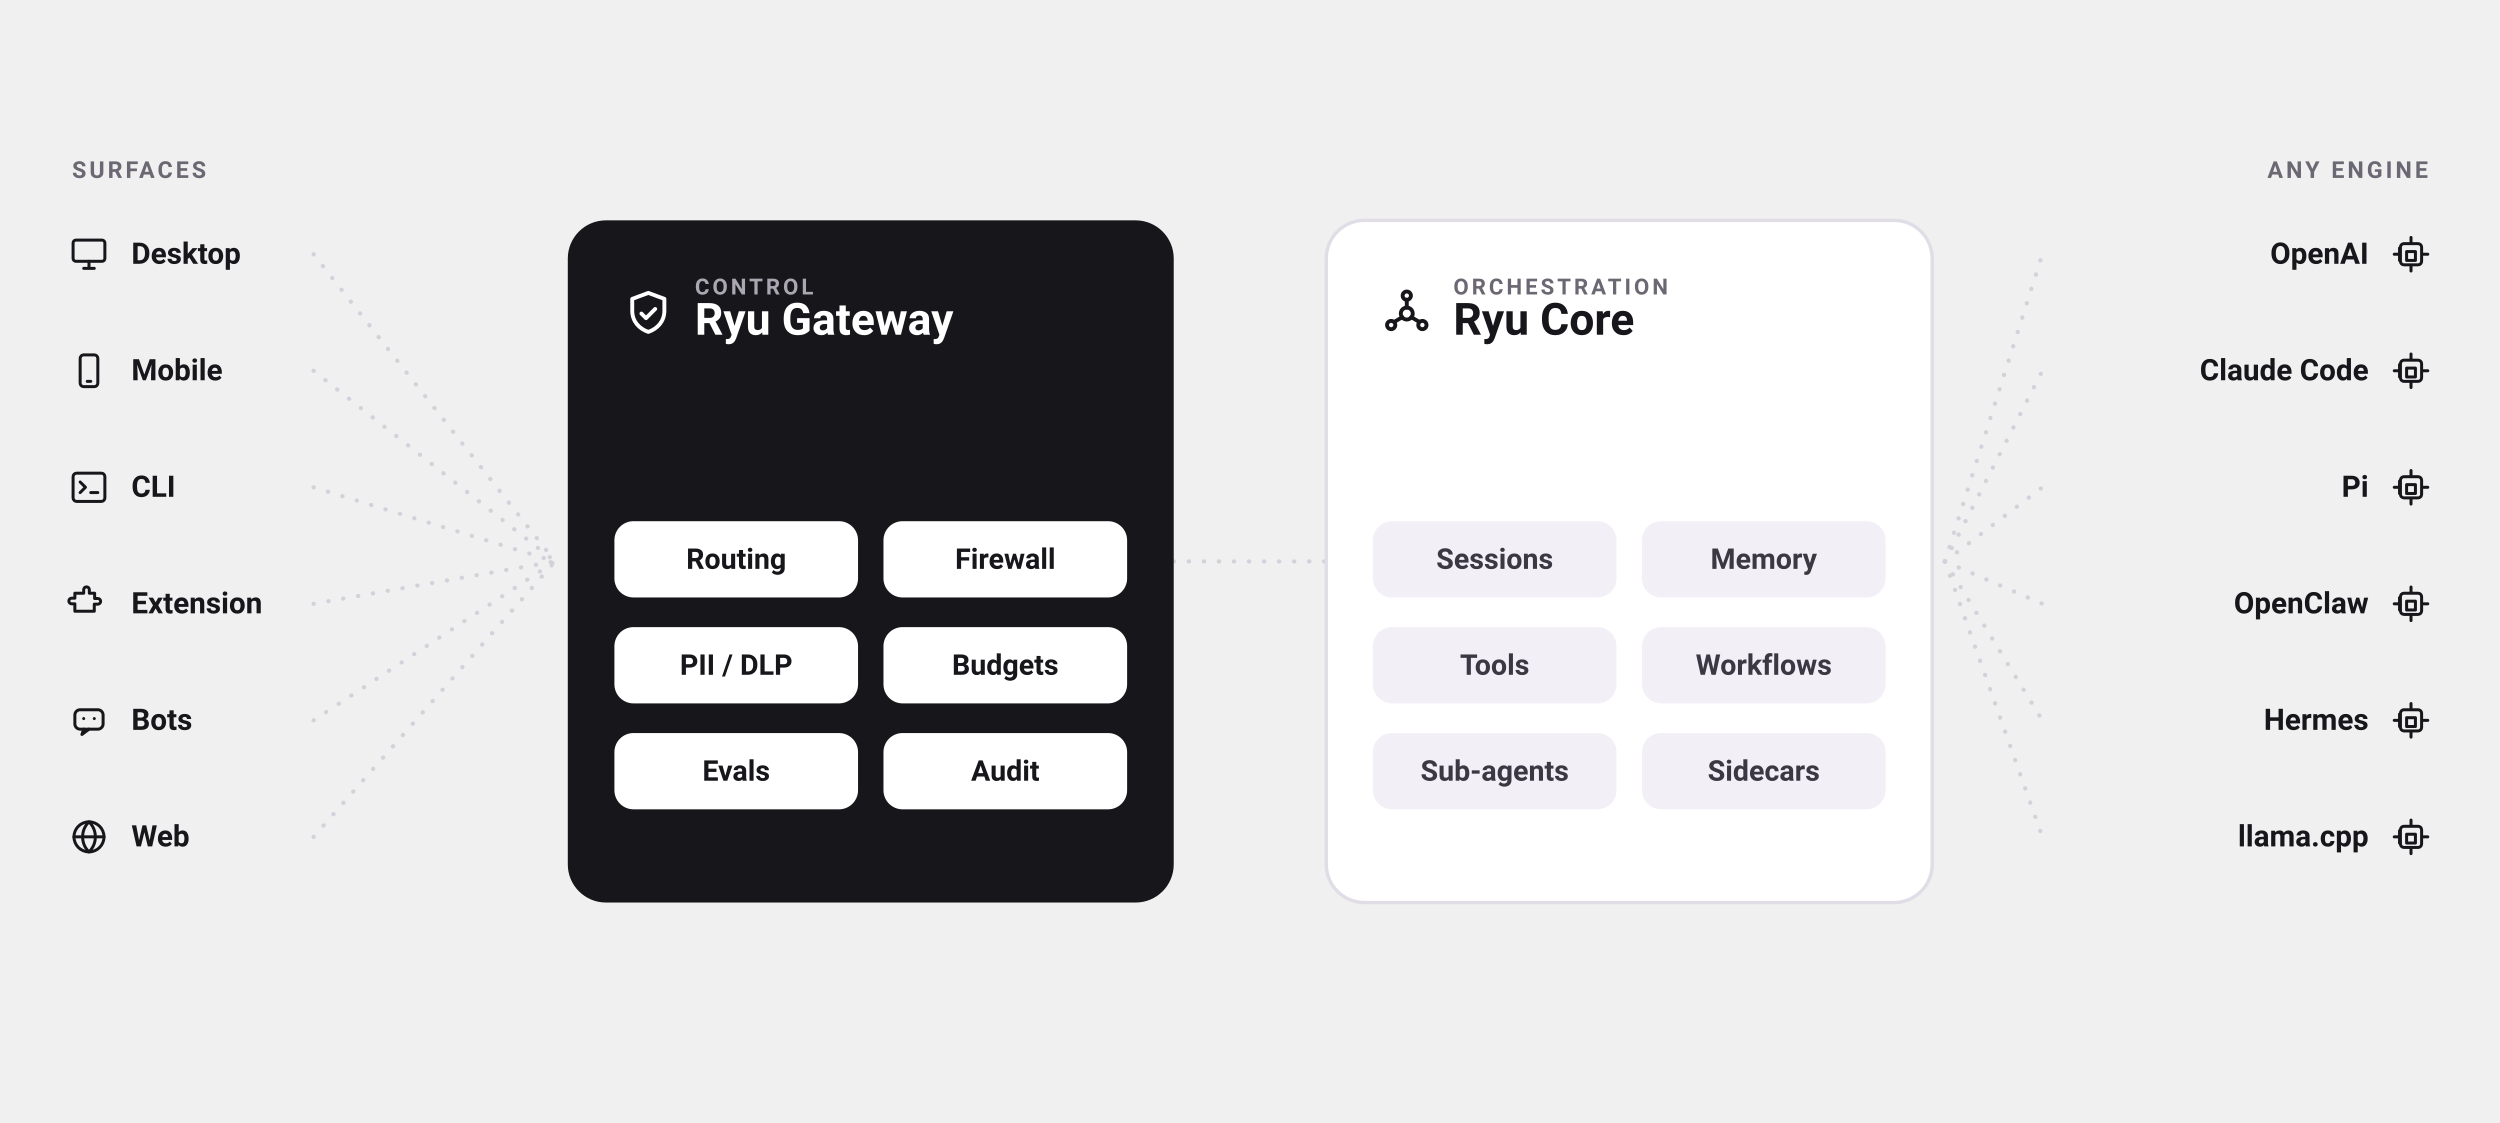
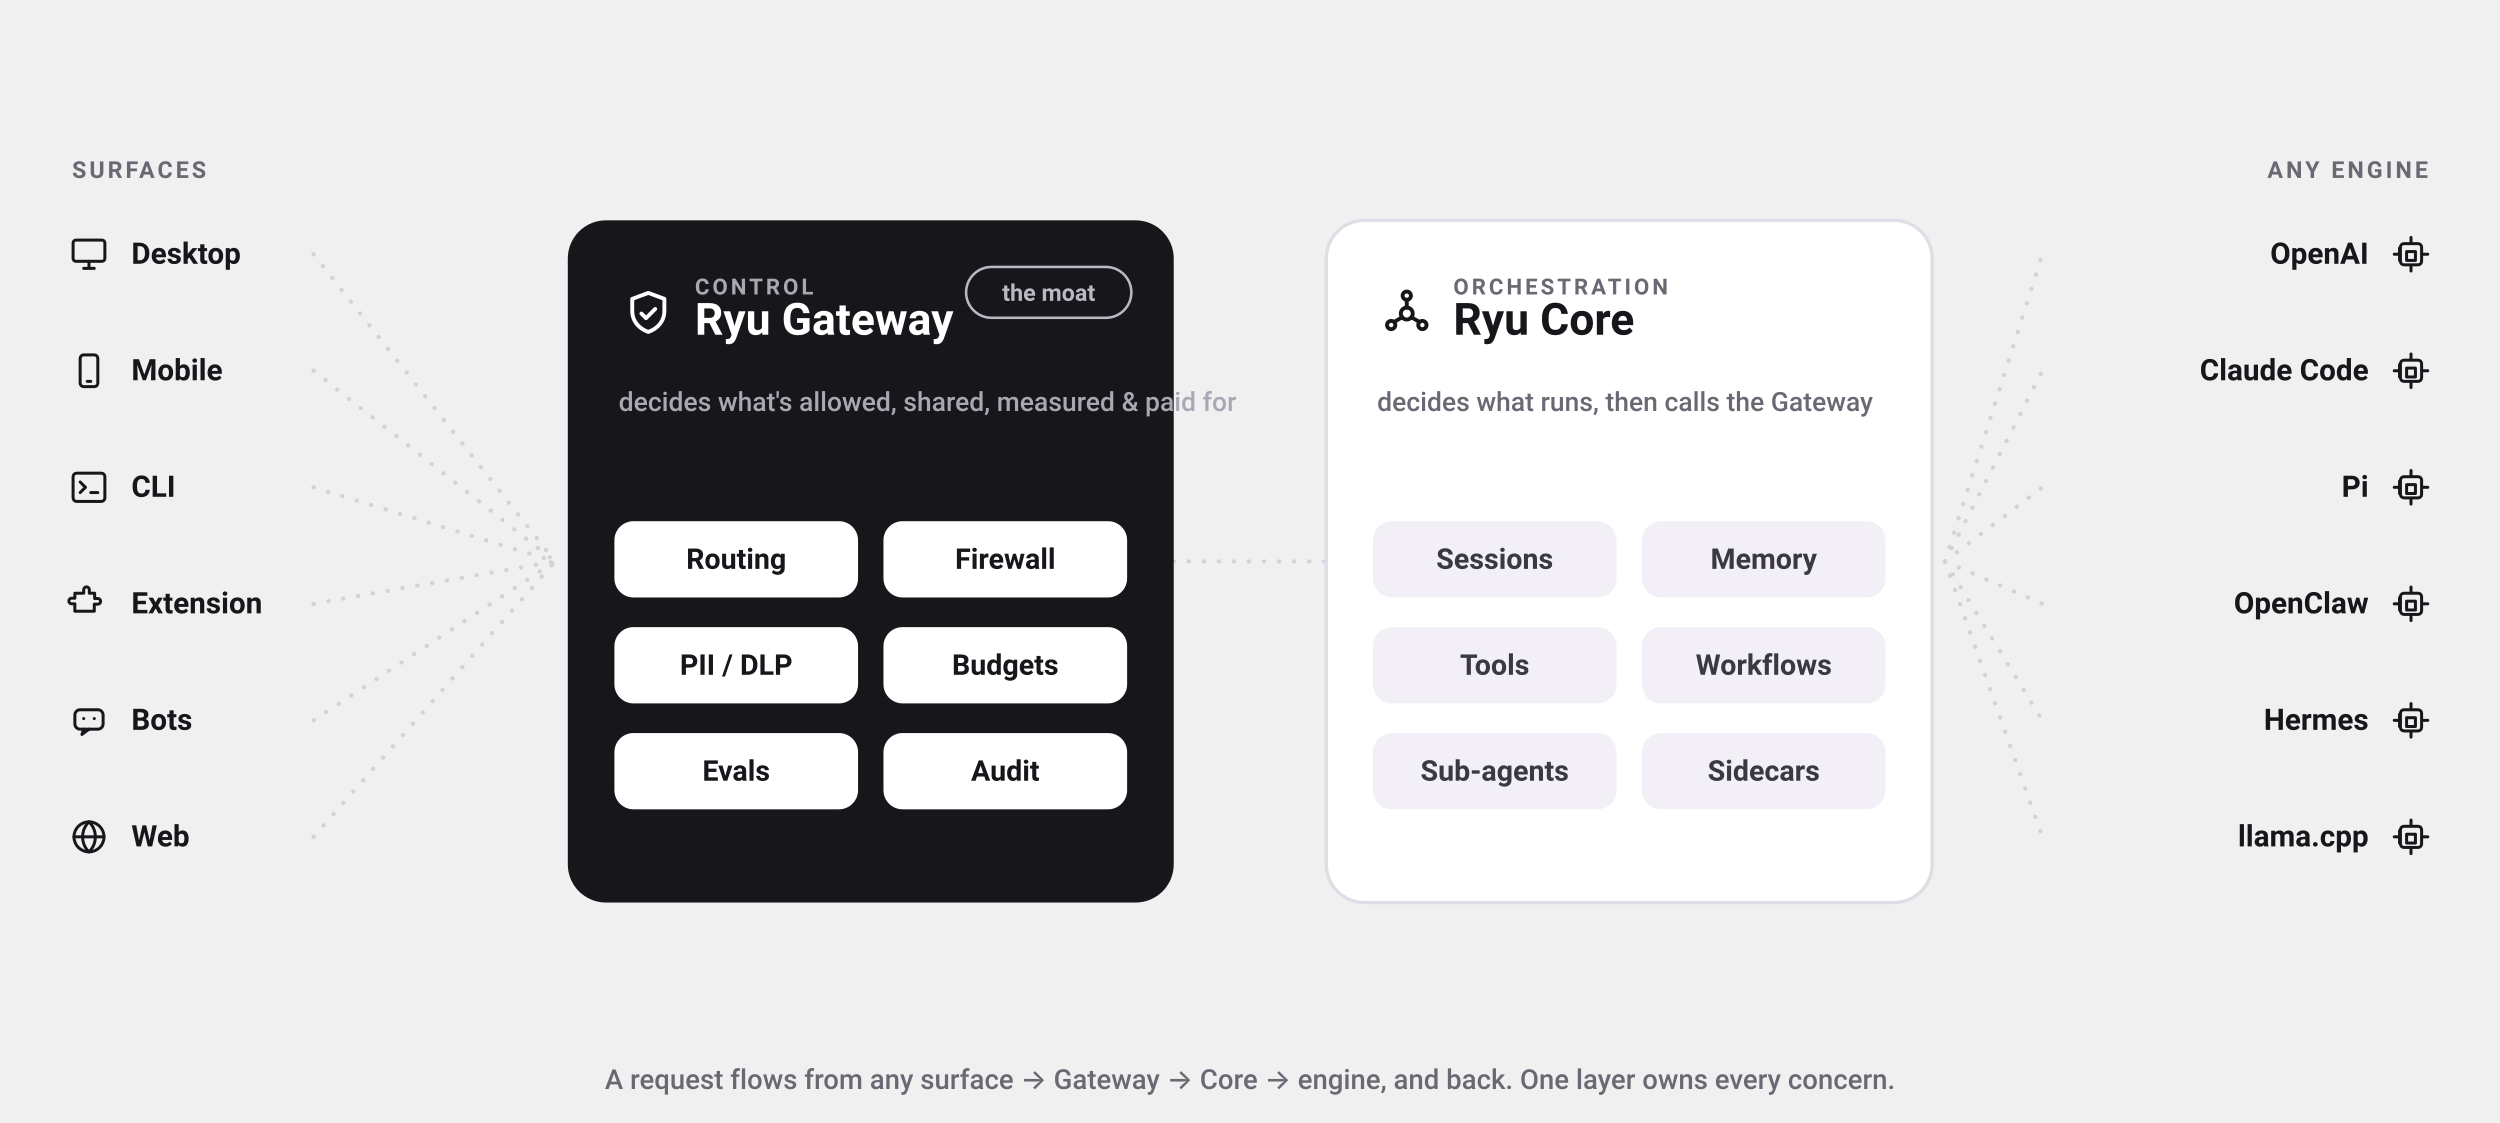
<svg xmlns="http://www.w3.org/2000/svg" viewBox="0 0 1180 530" width="1180" height="530" font-family="system-ui, -apple-system, 'Segoe UI', Roboto, sans-serif" role="img" aria-label="Ryu architecture: surfaces to Gateway to Core to any engine">
  <path d="M148 120 L262 265" stroke="#d4d1da" stroke-width="2" stroke-linecap="round" stroke-dasharray="0.1 7" fill="none" />
  <path d="M148 175 L262 265" stroke="#d4d1da" stroke-width="2" stroke-linecap="round" stroke-dasharray="0.1 7" fill="none" />
  <path d="M148 230 L262 265" stroke="#d4d1da" stroke-width="2" stroke-linecap="round" stroke-dasharray="0.1 7" fill="none" />
  <path d="M148 285 L262 265" stroke="#d4d1da" stroke-width="2" stroke-linecap="round" stroke-dasharray="0.1 7" fill="none" />
  <path d="M148 340 L262 265" stroke="#d4d1da" stroke-width="2" stroke-linecap="round" stroke-dasharray="0.1 7" fill="none" />
  <path d="M148 395 L262 265" stroke="#d4d1da" stroke-width="2" stroke-linecap="round" stroke-dasharray="0.1 7" fill="none" />
  <path d="M554 265 L626 265" stroke="#d4d1da" stroke-width="2" stroke-linecap="round" stroke-dasharray="0.1 7" fill="none" />
  <path d="M918 265 L964 120" stroke="#d4d1da" stroke-width="2" stroke-linecap="round" stroke-dasharray="0.1 7" fill="none" />
  <path d="M918 265 L964 175" stroke="#d4d1da" stroke-width="2" stroke-linecap="round" stroke-dasharray="0.1 7" fill="none" />
  <path d="M918 265 L964 230" stroke="#d4d1da" stroke-width="2" stroke-linecap="round" stroke-dasharray="0.1 7" fill="none" />
  <path d="M918 265 L964 285" stroke="#d4d1da" stroke-width="2" stroke-linecap="round" stroke-dasharray="0.1 7" fill="none" />
  <path d="M918 265 L964 340" stroke="#d4d1da" stroke-width="2" stroke-linecap="round" stroke-dasharray="0.1 7" fill="none" />
  <path d="M918 265 L964 395" stroke="#d4d1da" stroke-width="2" stroke-linecap="round" stroke-dasharray="0.1 7" fill="none" />
  <text x="34" y="84" font-family="system-ui, -apple-system, 'Segoe UI', Roboto, sans-serif" font-size="11" font-weight="700" fill="#6c6873" letter-spacing="1.4" text-anchor="start">SURFACES</text>
  <text x="1146" y="84" font-family="system-ui, -apple-system, 'Segoe UI', Roboto, sans-serif" font-size="11" font-weight="700" fill="#6c6873" letter-spacing="1.4" text-anchor="end">ANY ENGINE</text>
  <g transform="translate(32 110) scale(0.8333333)" fill="none" stroke="#17161b" stroke-width="1.7" stroke-linecap="round" stroke-linejoin="round">
    <rect x="3" y="4" width="18" height="12" rx="1.6" />
    <path d="M9 20h6M12 16v4" />
  </g>
  <text x="62" y="124.5" font-family="system-ui, -apple-system, 'Segoe UI', Roboto, sans-serif" font-size="14" font-weight="600" fill="#17161b" text-anchor="start">Desktop</text>
  <g transform="translate(32 165) scale(0.8333333)" fill="none" stroke="#17161b" stroke-width="1.7" stroke-linecap="round" stroke-linejoin="round">
    <rect x="7" y="3" width="10" height="18" rx="2" />
    <path d="M11 18h2" />
  </g>
  <text x="62" y="179.5" font-family="system-ui, -apple-system, 'Segoe UI', Roboto, sans-serif" font-size="14" font-weight="600" fill="#17161b" text-anchor="start">Mobile</text>
  <g transform="translate(32 220) scale(0.8333333)" fill="none" stroke="#17161b" stroke-width="1.7" stroke-linecap="round" stroke-linejoin="round">
    <rect x="3" y="4" width="18" height="16" rx="2" />
    <path d="M7 9l3 3l-3 3M13 15h4" />
  </g>
  <text x="62" y="234.5" font-family="system-ui, -apple-system, 'Segoe UI', Roboto, sans-serif" font-size="14" font-weight="600" fill="#17161b" text-anchor="start">CLI</text>
  <g transform="translate(32 275) scale(0.8333333)" fill="none" stroke="#17161b" stroke-width="1.7" stroke-linecap="round" stroke-linejoin="round">
    <path d="M9 4a1.6 1.6 0 0 1 3.2 0V6h3v3h1.8a1.6 1.6 0 0 1 0 3.2H15v4H4V12H2.2a1.6 1.6 0 0 1 0-3.2H4V6h5z" />
  </g>
  <text x="62" y="289.5" font-family="system-ui, -apple-system, 'Segoe UI', Roboto, sans-serif" font-size="14" font-weight="600" fill="#17161b" text-anchor="start">Extension</text>
  <g transform="translate(32 330) scale(0.8333333)" fill="none" stroke="#17161b" stroke-width="1.7" stroke-linecap="round" stroke-linejoin="round">
    <rect x="4" y="6" width="16" height="11" rx="3" />
    <path d="M9 17l-1 3l4-3M9 11h.01M15 11h.01" />
  </g>
  <text x="62" y="344.5" font-family="system-ui, -apple-system, 'Segoe UI', Roboto, sans-serif" font-size="14" font-weight="600" fill="#17161b" text-anchor="start">Bots</text>
  <g transform="translate(32 385) scale(0.8333333)" fill="none" stroke="#17161b" stroke-width="1.7" stroke-linecap="round" stroke-linejoin="round">
    <circle cx="12" cy="12" r="8.5" />
    <path d="M3.5 12h17M12 3.5c2.4 2.3 3.6 5.3 3.6 8.5s-1.2 6.2-3.6 8.5c-2.4-2.3-3.6-5.3-3.6-8.5S9.6 5.8 12 3.5z" />
  </g>
  <text x="62" y="399.5" font-family="system-ui, -apple-system, 'Segoe UI', Roboto, sans-serif" font-size="14" font-weight="600" fill="#17161b" text-anchor="start">Web</text>
  <g transform="translate(1128 110) scale(0.8333333)" fill="none" stroke="#17161b" stroke-width="1.7" stroke-linecap="round" stroke-linejoin="round">
    <rect x="6" y="6" width="12" height="12" rx="2" />
    <path d="M9.5 10.5h5v5h-5zM12 2.5v3M12 18.5v3M2.5 12h3M18.5 12h3M5.5 12V8.5M5.5 12v3.5" />
  </g>
  <text x="1118" y="124.5" font-family="system-ui, -apple-system, 'Segoe UI', Roboto, sans-serif" font-size="14" font-weight="600" fill="#17161b" text-anchor="end">OpenAI</text>
  <g transform="translate(1128 165) scale(0.8333333)" fill="none" stroke="#17161b" stroke-width="1.7" stroke-linecap="round" stroke-linejoin="round">
    <rect x="6" y="6" width="12" height="12" rx="2" />
    <path d="M9.5 10.5h5v5h-5zM12 2.5v3M12 18.5v3M2.5 12h3M18.5 12h3M5.5 12V8.5M5.5 12v3.5" />
  </g>
  <text x="1118" y="179.5" font-family="system-ui, -apple-system, 'Segoe UI', Roboto, sans-serif" font-size="14" font-weight="600" fill="#17161b" text-anchor="end">Claude Code</text>
  <g transform="translate(1128 220) scale(0.8333333)" fill="none" stroke="#17161b" stroke-width="1.7" stroke-linecap="round" stroke-linejoin="round">
    <rect x="6" y="6" width="12" height="12" rx="2" />
    <path d="M9.5 10.5h5v5h-5zM12 2.5v3M12 18.5v3M2.5 12h3M18.5 12h3M5.5 12V8.5M5.5 12v3.5" />
  </g>
  <text x="1118" y="234.5" font-family="system-ui, -apple-system, 'Segoe UI', Roboto, sans-serif" font-size="14" font-weight="600" fill="#17161b" text-anchor="end">Pi</text>
  <g transform="translate(1128 275) scale(0.8333333)" fill="none" stroke="#17161b" stroke-width="1.7" stroke-linecap="round" stroke-linejoin="round">
    <rect x="6" y="6" width="12" height="12" rx="2" />
    <path d="M9.5 10.5h5v5h-5zM12 2.5v3M12 18.5v3M2.5 12h3M18.5 12h3M5.5 12V8.5M5.5 12v3.5" />
  </g>
  <text x="1118" y="289.5" font-family="system-ui, -apple-system, 'Segoe UI', Roboto, sans-serif" font-size="14" font-weight="600" fill="#17161b" text-anchor="end">OpenClaw</text>
  <g transform="translate(1128 330) scale(0.8333333)" fill="none" stroke="#17161b" stroke-width="1.7" stroke-linecap="round" stroke-linejoin="round">
    <rect x="6" y="6" width="12" height="12" rx="2" />
    <path d="M9.5 10.5h5v5h-5zM12 2.5v3M12 18.5v3M2.5 12h3M18.5 12h3M5.5 12V8.5M5.5 12v3.5" />
  </g>
  <text x="1118" y="344.5" font-family="system-ui, -apple-system, 'Segoe UI', Roboto, sans-serif" font-size="14" font-weight="600" fill="#17161b" text-anchor="end">Hermes</text>
  <g transform="translate(1128 385) scale(0.8333333)" fill="none" stroke="#17161b" stroke-width="1.7" stroke-linecap="round" stroke-linejoin="round">
    <rect x="6" y="6" width="12" height="12" rx="2" />
    <path d="M9.5 10.5h5v5h-5zM12 2.5v3M12 18.5v3M2.5 12h3M18.5 12h3M5.5 12V8.5M5.5 12v3.5" />
  </g>
  <text x="1118" y="399.5" font-family="system-ui, -apple-system, 'Segoe UI', Roboto, sans-serif" font-size="14" font-weight="600" fill="#17161b" text-anchor="end">llama.cpp</text>
  <rect x="268" y="104" width="286" height="322" rx="18" fill="#17161b" stroke="none" stroke-width="0" />
  <g transform="translate(293 135) scale(1.083333)" fill="none" stroke="#ffffff" stroke-width="1.7" stroke-linecap="round" stroke-linejoin="round">
    <path d="M12 3l7 2.6v5.2c0 4.6-3 7.8-7 9.2c-4-1.4-7-4.6-7-9.2V5.6z" />
    <path d="M9 12l2 2l4-4" />
  </g>
  <text x="328" y="139" font-family="system-ui, -apple-system, 'Segoe UI', Roboto, sans-serif" font-size="10.5" font-weight="700" fill="#aaa7b3" letter-spacing="1.4" text-anchor="start">CONTROL</text>
  <text x="328" y="158" font-family="system-ui, -apple-system, 'Segoe UI', Roboto, sans-serif" font-size="21" font-weight="700" fill="#ffffff" text-anchor="start">Ryu Gateway</text>
+   <rect x="456" y="126" width="78" height="24" rx="12" fill="none" stroke="#bbb8c4" stroke-width="1.2" />
+   <text x="495" y="142" font-family="system-ui, -apple-system, 'Segoe UI', Roboto, sans-serif" font-size="11" font-weight="600" fill="#bbb8c4" text-anchor="middle">the moat</text>
+   <text x="292" y="194" font-family="system-ui, -apple-system, 'Segoe UI', Roboto, sans-serif" font-size="12.5" font-weight="500" fill="#aaa7b3" text-anchor="start">decides what's allowed, shared, measured &amp; paid for</text>
  <rect x="290" y="246" width="115" height="36" rx="9" fill="#ffffff" />
  <text x="347.5" y="268.5" font-family="system-ui, -apple-system, 'Segoe UI', Roboto, sans-serif" font-size="13.5" font-weight="600" fill="#17161b" text-anchor="middle">Routing</text>
  <rect x="417" y="246" width="115" height="36" rx="9" fill="#ffffff" />
  <text x="474.5" y="268.5" font-family="system-ui, -apple-system, 'Segoe UI', Roboto, sans-serif" font-size="13.5" font-weight="600" fill="#17161b" text-anchor="middle">Firewall</text>
  <rect x="290" y="296" width="115" height="36" rx="9" fill="#ffffff" />
  <text x="347.5" y="318.5" font-family="system-ui, -apple-system, 'Segoe UI', Roboto, sans-serif" font-size="13.5" font-weight="600" fill="#17161b" text-anchor="middle">PII / DLP</text>
  <rect x="417" y="296" width="115" height="36" rx="9" fill="#ffffff" />
  <text x="474.5" y="318.5" font-family="system-ui, -apple-system, 'Segoe UI', Roboto, sans-serif" font-size="13.5" font-weight="600" fill="#17161b" text-anchor="middle">Budgets</text>
  <rect x="290" y="346" width="115" height="36" rx="9" fill="#ffffff" />
  <text x="347.5" y="368.5" font-family="system-ui, -apple-system, 'Segoe UI', Roboto, sans-serif" font-size="13.5" font-weight="600" fill="#17161b" text-anchor="middle">Evals</text>
  <rect x="417" y="346" width="115" height="36" rx="9" fill="#ffffff" />
  <text x="474.5" y="368.5" font-family="system-ui, -apple-system, 'Segoe UI', Roboto, sans-serif" font-size="13.5" font-weight="600" fill="#17161b" text-anchor="middle">Audit</text>
  <rect x="626" y="104" width="286" height="322" rx="18" fill="#ffffff" stroke="#e0dde6" stroke-width="1.6" />
  <g transform="translate(651 135) scale(1.083333)" fill="none" stroke="#17161b" stroke-width="1.7" stroke-linecap="round" stroke-linejoin="round">
    <circle cx="12" cy="12" r="2.6" />
    <circle cx="12" cy="4.2" r="1.8" />
    <circle cx="5.2" cy="17" r="1.8" />
    <circle cx="18.8" cy="17" r="1.8" />
    <path d="M12 6v3.4M10 13.6l-3.4 2M14 13.6l3.4 2" />
  </g>
  <text x="686" y="139" font-family="system-ui, -apple-system, 'Segoe UI', Roboto, sans-serif" font-size="10.5" font-weight="700" fill="#6c6873" letter-spacing="1.4" text-anchor="start">ORCHESTRATION</text>
  <text x="686" y="158" font-family="system-ui, -apple-system, 'Segoe UI', Roboto, sans-serif" font-size="21" font-weight="700" fill="#17161b" text-anchor="start">Ryu Core</text>
+   <text x="650" y="194" font-family="system-ui, -apple-system, 'Segoe UI', Roboto, sans-serif" font-size="12.5" font-weight="500" fill="#6c6873" text-anchor="start">decides what runs, then calls the Gateway</text>
  <rect x="648" y="246" width="115" height="36" rx="9" fill="#f2f0f6" />
  <text x="705.5" y="268.5" font-family="system-ui, -apple-system, 'Segoe UI', Roboto, sans-serif" font-size="13.5" font-weight="600" fill="#3b3843" text-anchor="middle">Sessions</text>
  <rect x="775" y="246" width="115" height="36" rx="9" fill="#f2f0f6" />
  <text x="832.5" y="268.5" font-family="system-ui, -apple-system, 'Segoe UI', Roboto, sans-serif" font-size="13.5" font-weight="600" fill="#3b3843" text-anchor="middle">Memory</text>
  <rect x="648" y="296" width="115" height="36" rx="9" fill="#f2f0f6" />
  <text x="705.5" y="318.5" font-family="system-ui, -apple-system, 'Segoe UI', Roboto, sans-serif" font-size="13.5" font-weight="600" fill="#3b3843" text-anchor="middle">Tools</text>
  <rect x="775" y="296" width="115" height="36" rx="9" fill="#f2f0f6" />
  <text x="832.5" y="318.5" font-family="system-ui, -apple-system, 'Segoe UI', Roboto, sans-serif" font-size="13.5" font-weight="600" fill="#3b3843" text-anchor="middle">Workflows</text>
  <rect x="648" y="346" width="115" height="36" rx="9" fill="#f2f0f6" />
  <text x="705.5" y="368.5" font-family="system-ui, -apple-system, 'Segoe UI', Roboto, sans-serif" font-size="13.5" font-weight="600" fill="#3b3843" text-anchor="middle">Sub-agents</text>
  <rect x="775" y="346" width="115" height="36" rx="9" fill="#f2f0f6" />
  <text x="832.5" y="368.5" font-family="system-ui, -apple-system, 'Segoe UI', Roboto, sans-serif" font-size="13.5" font-weight="600" fill="#3b3843" text-anchor="middle">Sidecars</text>
+   <text x="590" y="514" font-family="system-ui, -apple-system, 'Segoe UI', Roboto, sans-serif" font-size="13" font-weight="500" fill="#6c6873" text-anchor="middle">A request flows from any surface → Gateway → Core → engine, and back. One layer owns every concern.</text>
</svg>
